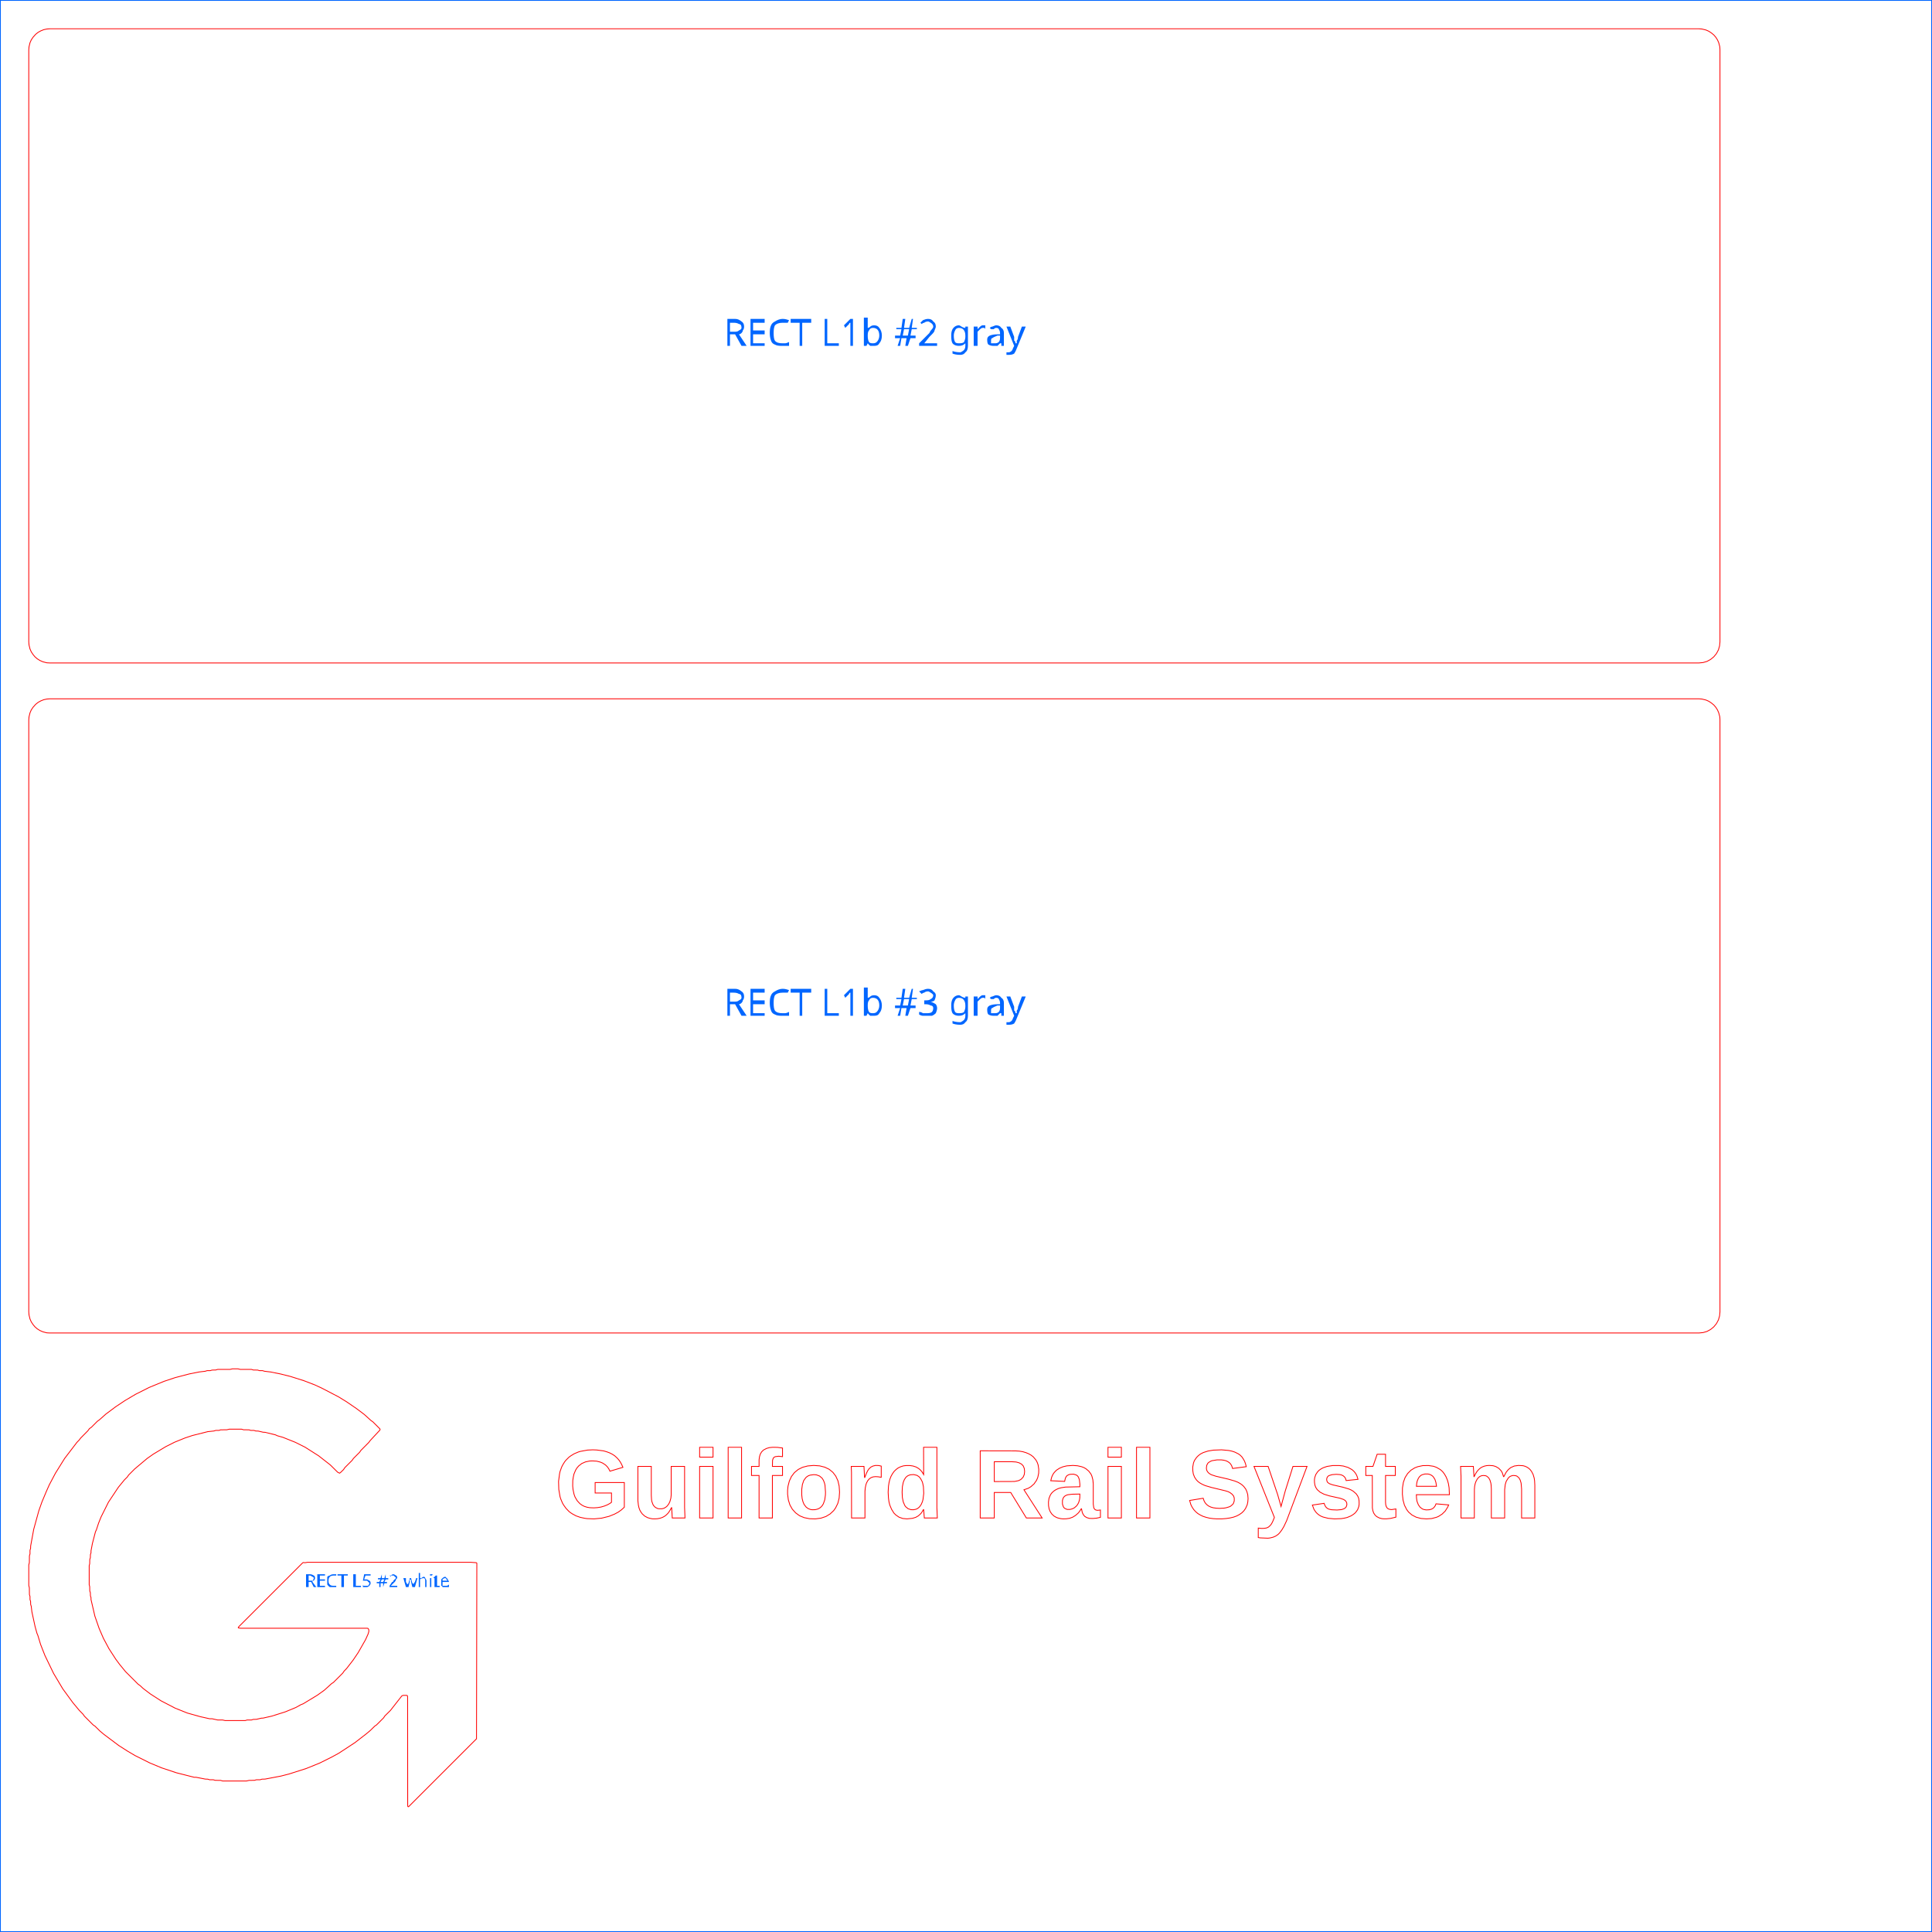
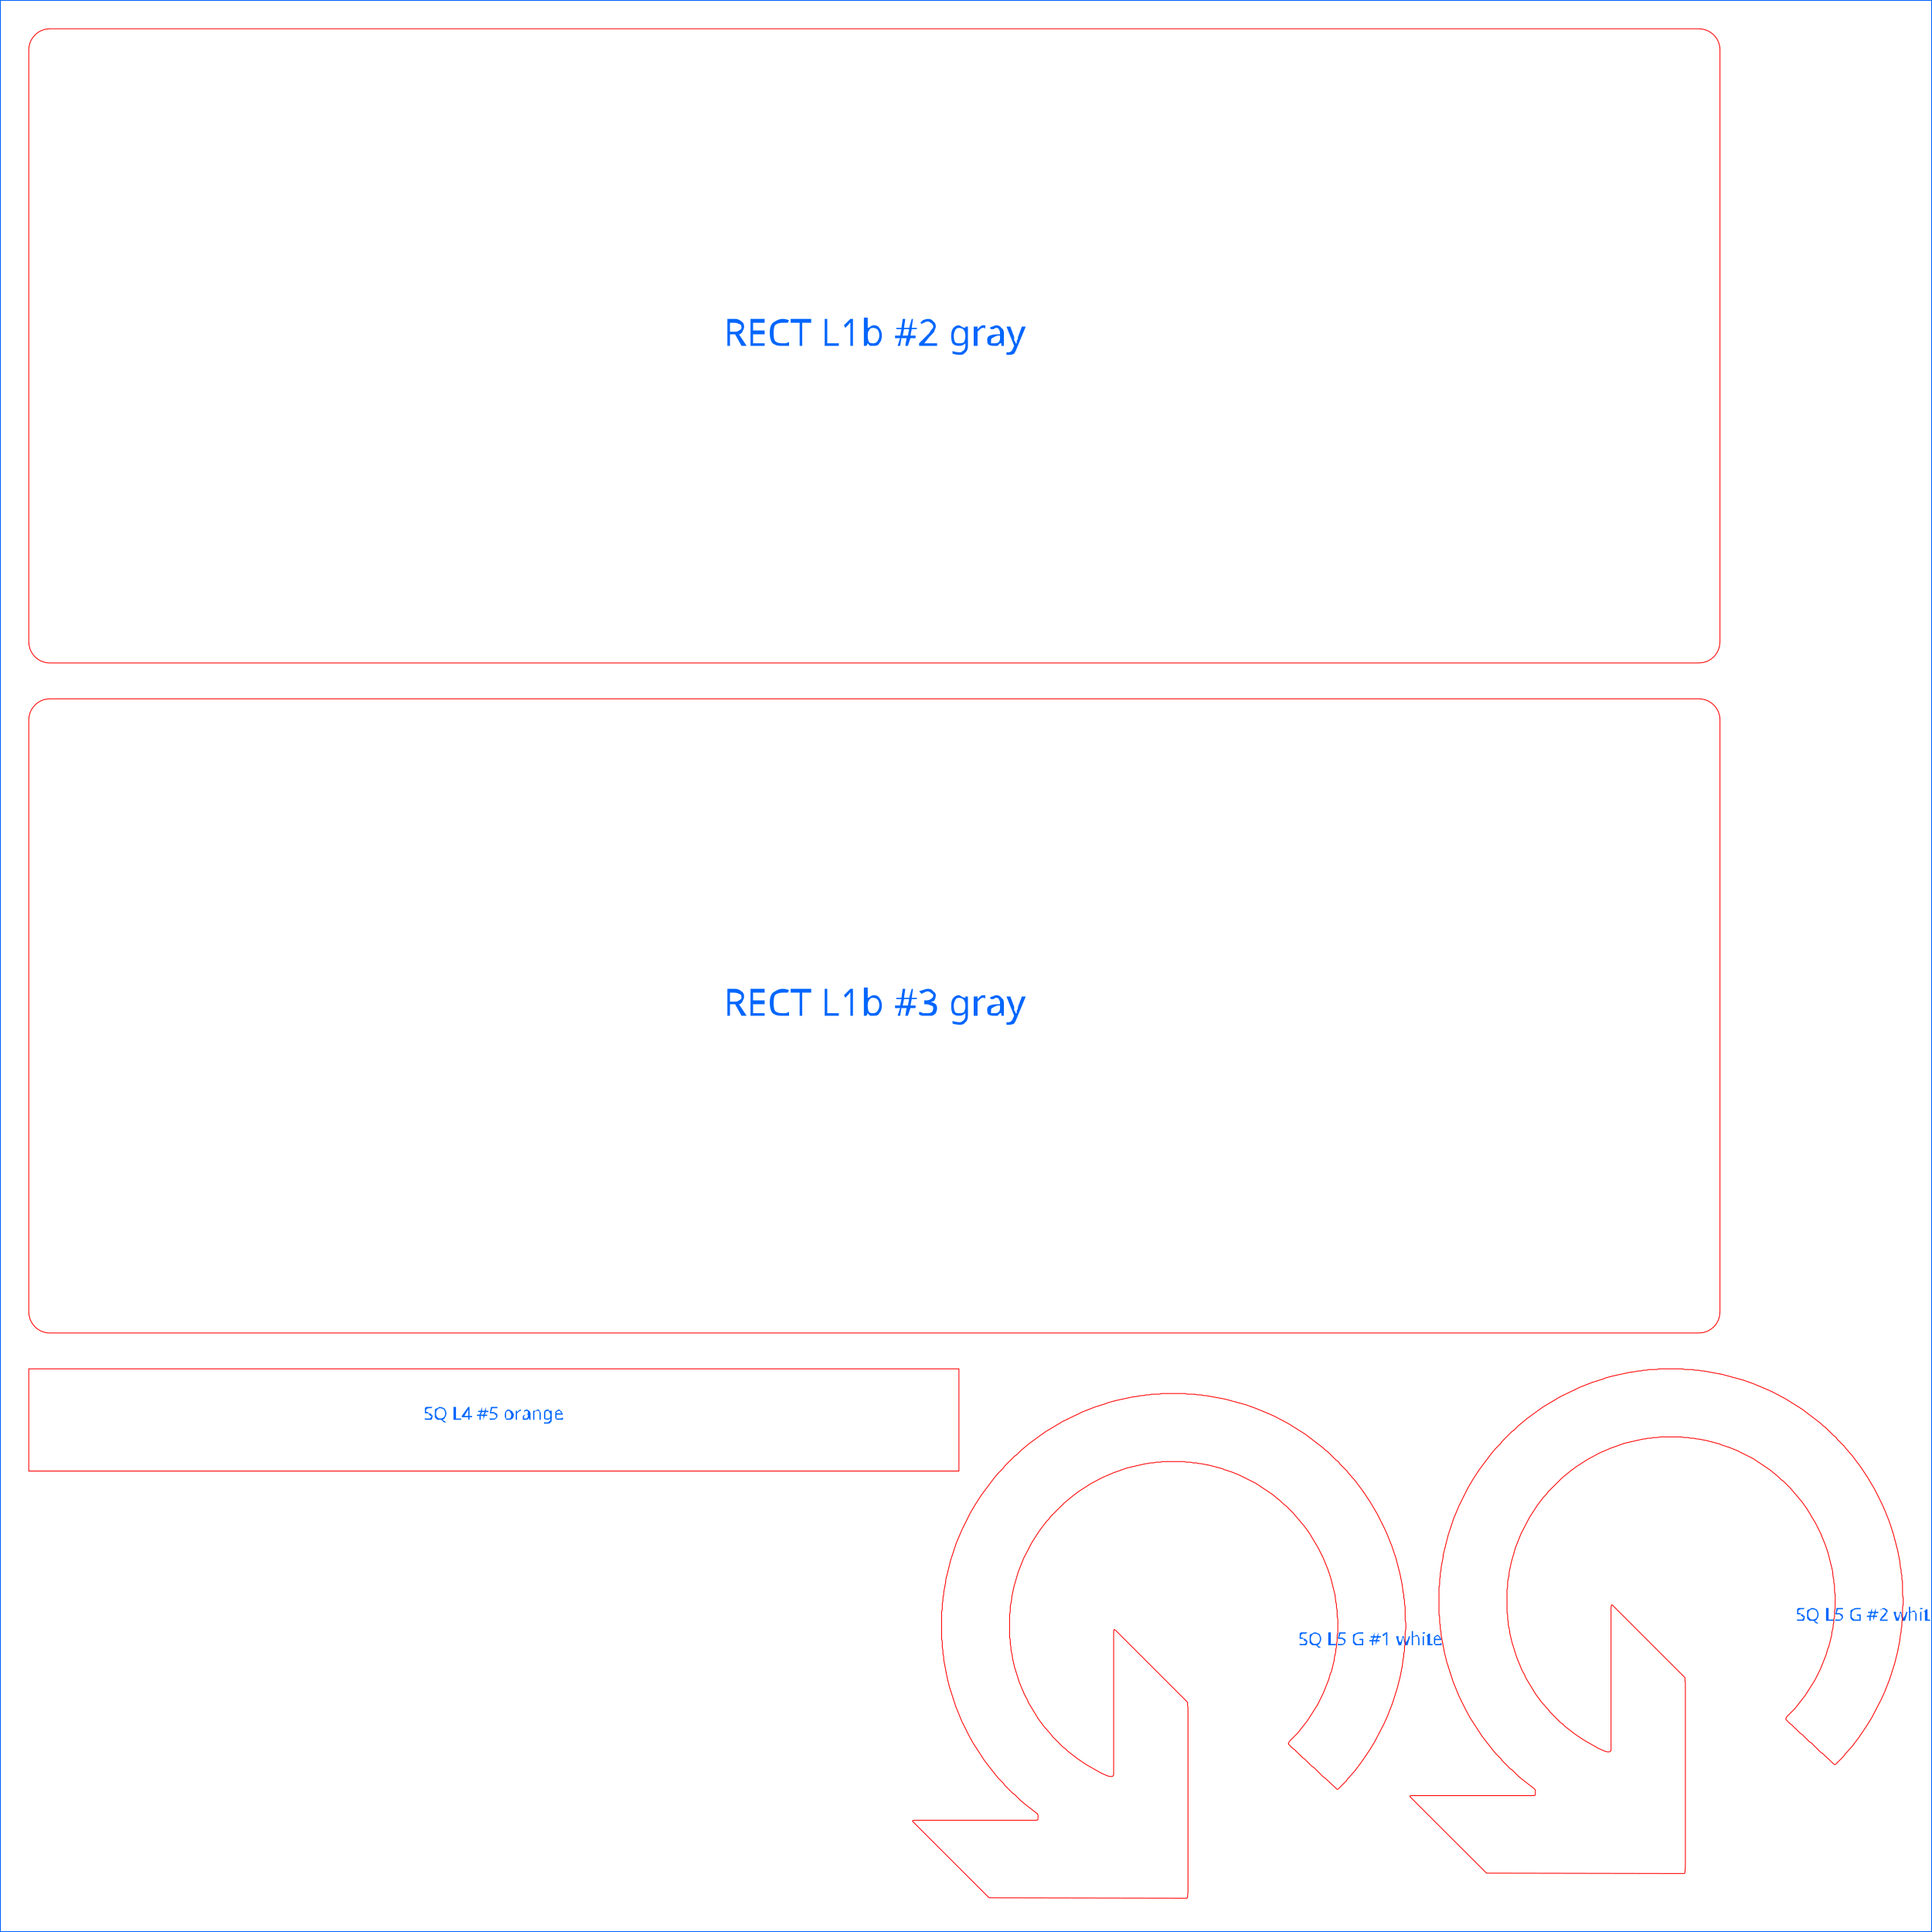
<svg xmlns="http://www.w3.org/2000/svg" width="23.5in" height="23.5in" viewBox="0 0 23.5 23.5">
  <g id="guides_do_not_output" fill="none" stroke="#0066FF" stroke-width="0.02">
    <rect x="0" y="0" width="23.5" height="23.5" />
  </g>
  <g id="labels_do_not_output" fill="#0066FF">
    <text x="10.636" y="4.207" font-size="0.45" text-anchor="middle" font-family="sans-serif">RECT L1b #2 gray</text>
    <text x="10.636" y="12.357" font-size="0.45" text-anchor="middle" font-family="sans-serif">RECT L1b #3 gray</text>
-     <text x="4.592" y="19.306" font-size="0.22" text-anchor="middle" font-family="sans-serif">RECT L5 #2 white</text>
+     <text x="6.007" y="17.271" font-size="0.22" text-anchor="middle" font-family="sans-serif">SQ L4 #5 orange</text>
+     <text x="16.672" y="20.014" font-size="0.22" text-anchor="middle" font-family="sans-serif">SQ L5 G #1 white</text>
+     <text x="22.722" y="19.714" font-size="0.22" text-anchor="middle" font-family="sans-serif">SQ L5 G #2 white</text>
  </g>
  <g id="cut" fill="none" stroke="#FF0000" stroke-width="0.01">
-     <path fill-rule="evenodd" d="M20.664,8.064 L0.607,8.064 L0.569,8.062 L0.52,8.049 L0.486,8.034 L0.454,8.014 L0.425,7.989 L0.401,7.96 L0.38,7.928 L0.365,7.894 L0.353,7.845 L0.35,7.807 L0.35,0.607 L0.353,0.569 L0.365,0.52 L0.38,0.486 L0.401,0.454 L0.434,0.417 L0.464,0.393 L0.497,0.375 L0.532,0.361 L0.569,0.353 L0.607,0.35 L20.664,0.35 L20.702,0.353 L20.751,0.365 L20.785,0.38 L20.817,0.401 L20.846,0.425 L20.871,0.454 L20.891,0.486 L20.906,0.52 L20.919,0.569 L20.921,0.607 L20.921,7.807 L20.916,7.857 L20.902,7.905 L20.878,7.95 L20.846,7.989 L20.807,8.021 L20.763,8.045 L20.715,8.059 Z M20.664,16.214 L0.607,16.214 L0.569,16.212 L0.52,16.199 L0.486,16.184 L0.454,16.164 L0.425,16.139 L0.401,16.11 L0.38,16.078 L0.365,16.044 L0.353,15.995 L0.35,15.957 L0.35,8.757 L0.353,8.719 L0.365,8.671 L0.38,8.636 L0.401,8.604 L0.434,8.567 L0.464,8.543 L0.497,8.525 L0.532,8.511 L0.569,8.503 L0.607,8.5 L20.664,8.5 L20.702,8.503 L20.751,8.515 L20.785,8.53 L20.817,8.551 L20.846,8.575 L20.871,8.604 L20.891,8.636 L20.906,8.671 L20.919,8.719 L20.921,8.757 L20.921,15.957 L20.916,16.007 L20.902,16.055 L20.878,16.1 L20.846,16.139 L20.807,16.171 L20.763,16.195 L20.715,16.209 Z M4.955,20.625 L4.947,20.622 L4.902,20.622 L4.887,20.629 L4.749,20.805 L4.681,20.872 L4.666,20.895 L4.58,20.981 L4.558,20.996 L4.505,21.048 L4.46,21.086 L4.318,21.196 L4.123,21.324 L4.041,21.369 L3.891,21.444 L3.726,21.511 L3.516,21.578 L3.419,21.603 L3.224,21.64 L3.186,21.641 L3.164,21.648 L3.119,21.648 L3.096,21.655 L3.029,21.656 L2.999,21.663 L2.707,21.663 L2.684,21.656 L2.617,21.655 L2.594,21.648 L2.549,21.648 L2.527,21.641 L2.497,21.64 L2.385,21.618 L2.362,21.618 L2.145,21.563 L1.965,21.503 L1.823,21.444 L1.643,21.354 L1.553,21.301 L1.445,21.232 L1.265,21.097 L1.216,21.056 L1.155,20.996 L1.133,20.981 L1.028,20.876 L1.009,20.85 L0.965,20.805 L0.886,20.71 L0.764,20.543 L0.652,20.355 L0.547,20.138 L0.494,20.003 L0.46,19.891 L0.45,19.868 L0.427,19.786 L0.388,19.606 L0.38,19.538 L0.373,19.516 L0.372,19.479 L0.365,19.456 L0.365,19.419 L0.358,19.396 L0.357,19.314 L0.35,19.284 L0.35,19.036 L0.357,19.006 L0.358,18.924 L0.365,18.901 L0.365,18.857 L0.372,18.834 L0.373,18.804 L0.41,18.602 L0.472,18.377 L0.509,18.272 L0.562,18.145 L0.599,18.062 L0.674,17.92 L0.786,17.74 L0.935,17.545 L0.964,17.515 L0.98,17.493 L1.069,17.403 L1.088,17.377 L1.111,17.361 L1.185,17.287 L1.208,17.271 L1.288,17.2 L1.41,17.109 L1.523,17.034 L1.65,16.959 L1.815,16.876 L1.995,16.802 L2.13,16.757 L2.302,16.712 L2.422,16.688 L2.497,16.679 L2.519,16.672 L2.557,16.672 L2.579,16.665 L2.624,16.664 L2.647,16.657 L2.797,16.657 L2.827,16.65 L2.894,16.65 L2.924,16.657 L3.059,16.657 L3.081,16.664 L3.134,16.665 L3.156,16.672 L3.194,16.672 L3.216,16.679 L3.291,16.688 L3.411,16.712 L3.531,16.742 L3.696,16.794 L3.831,16.846 L3.913,16.884 L4.115,16.989 L4.213,17.049 L4.333,17.131 L4.43,17.204 L4.513,17.279 L4.535,17.294 L4.621,17.38 L4.623,17.388 L4.621,17.395 L4.502,17.523 L4.486,17.545 L4.389,17.643 L4.374,17.665 L4.299,17.74 L4.284,17.762 L4.194,17.852 L4.179,17.875 L4.141,17.912 L4.13,17.919 L4.108,17.908 L4.018,17.819 L3.876,17.708 L3.711,17.603 L3.591,17.543 L3.441,17.483 L3.374,17.464 L3.351,17.453 L3.224,17.422 L3.201,17.421 L3.141,17.407 L3.111,17.406 L3.089,17.399 L3.051,17.399 L3.029,17.392 L2.962,17.391 L2.939,17.384 L2.789,17.384 L2.759,17.391 L2.684,17.392 L2.662,17.399 L2.624,17.399 L2.602,17.406 L2.527,17.414 L2.34,17.461 L2.25,17.491 L2.122,17.543 L2.017,17.596 L1.867,17.686 L1.79,17.74 L1.639,17.867 L1.564,17.942 L1.549,17.965 L1.512,18.002 L1.44,18.09 L1.319,18.272 L1.229,18.452 L1.199,18.527 L1.172,18.609 L1.161,18.632 L1.124,18.774 L1.107,18.864 L1.107,18.887 L1.1,18.909 L1.099,18.947 L1.092,18.969 L1.091,19.021 L1.085,19.044 L1.085,19.276 L1.091,19.299 L1.092,19.351 L1.099,19.374 L1.1,19.411 L1.107,19.433 L1.107,19.456 L1.154,19.658 L1.206,19.808 L1.258,19.928 L1.326,20.055 L1.409,20.183 L1.455,20.245 L1.527,20.333 L1.68,20.486 L1.703,20.502 L1.738,20.535 L1.827,20.603 L1.957,20.687 L2.13,20.777 L2.28,20.837 L2.437,20.881 L2.549,20.906 L2.579,20.906 L2.647,20.921 L2.707,20.921 L2.737,20.928 L2.984,20.928 L3.006,20.921 L3.059,20.921 L3.081,20.914 L3.119,20.913 L3.179,20.899 L3.201,20.898 L3.306,20.874 L3.471,20.822 L3.599,20.769 L3.658,20.736 L3.688,20.724 L3.861,20.619 L3.946,20.558 L4.033,20.479 L4.056,20.464 L4.168,20.352 L4.187,20.325 L4.216,20.295 L4.295,20.193 L4.357,20.101 L4.447,19.943 L4.477,19.876 L4.486,19.846 L4.486,19.823 L4.477,19.808 L4.468,19.805 L2.924,19.805 L2.899,19.801 L2.899,19.793 L2.913,19.778 L3.681,19.01 L3.688,19.006 L3.711,19.008 L3.741,19.003 L5.727,19.003 L5.794,19.008 L5.8,19.014 L5.796,21.15 L4.97,21.976 L4.961,21.974 L4.959,21.959 L4.958,20.64 Z M7.971,18.335 L7.999,18.349 L8.015,18.352 L8.052,18.352 L8.078,18.345 L8.101,18.331 L8.116,18.318 L8.134,18.294 L8.148,18.266 L8.16,18.223 L8.164,18.186 L8.164,17.837 L8.327,17.837 L8.327,18.337 L8.332,18.464 L8.177,18.464 L8.17,18.339 L8.167,18.339 L8.149,18.372 L8.13,18.401 L8.108,18.424 L8.084,18.443 L8.058,18.457 L8.029,18.467 L7.998,18.473 L7.965,18.475 L7.933,18.474 L7.904,18.468 L7.877,18.46 L7.842,18.441 L7.812,18.414 L7.796,18.392 L7.782,18.367 L7.772,18.339 L7.765,18.307 L7.759,18.254 L7.759,17.837 L7.922,17.837 L7.922,18.188 L7.925,18.239 L7.928,18.261 L7.941,18.297 L7.949,18.312 Z M8.51,18.464 L8.51,17.837 L8.673,17.837 L8.673,18.464 Z M10.141,18.374 L10.097,18.415 L10.046,18.446 L9.986,18.466 L9.918,18.475 L9.846,18.473 L9.782,18.46 L9.726,18.437 L9.678,18.402 L9.638,18.358 L9.608,18.305 L9.589,18.244 L9.58,18.174 L9.58,18.125 L9.585,18.078 L9.601,18.015 L9.627,17.959 L9.663,17.912 L9.709,17.874 L9.763,17.847 L9.826,17.831 L9.897,17.825 L9.969,17.83 L10.032,17.846 L10.086,17.872 L10.131,17.909 L10.166,17.955 L10.192,18.011 L10.207,18.076 L10.212,18.15 L10.207,18.222 L10.191,18.286 L10.164,18.341 Z M10.016,18.006 L9.999,17.979 L9.969,17.954 L9.932,17.94 L9.899,17.937 L9.854,17.943 L9.834,17.95 L9.816,17.961 L9.801,17.974 L9.776,18.009 L9.76,18.057 L9.752,18.116 L9.752,18.183 L9.757,18.228 L9.767,18.267 L9.781,18.3 L9.807,18.333 L9.831,18.35 L9.859,18.361 L9.88,18.364 L9.915,18.363 L9.937,18.358 L9.957,18.351 L9.975,18.34 L9.99,18.327 L10.004,18.31 L10.015,18.291 L10.032,18.243 L10.04,18.184 L10.041,18.15 L10.035,18.067 L10.029,18.04 Z M10.357,17.91 L10.354,17.837 L10.509,17.837 L10.516,17.971 L10.519,17.971 L10.538,17.922 L10.555,17.888 L10.571,17.865 L10.593,17.845 L10.619,17.832 L10.65,17.825 L10.688,17.826 L10.719,17.833 L10.719,17.969 L10.682,17.963 L10.65,17.961 L10.621,17.964 L10.596,17.973 L10.574,17.988 L10.555,18.01 L10.54,18.038 L10.533,18.059 L10.525,18.097 L10.521,18.14 L10.521,18.464 L10.358,18.464 Z M12.441,17.658 L12.478,17.669 L12.512,17.683 L12.542,17.7 L12.569,17.721 L12.6,17.758 L12.616,17.787 L12.627,17.818 L12.635,17.871 L12.634,17.919 L12.623,17.971 L12.608,18.006 L12.578,18.049 L12.54,18.083 L12.507,18.103 L12.455,18.121 L12.676,18.464 L12.484,18.464 L12.294,18.154 L12.094,18.154 L12.094,18.464 L11.923,18.464 L11.923,17.647 L12.354,17.648 L12.399,17.651 Z M12.359,17.783 L12.313,17.78 L12.094,17.78 L12.094,18.021 L12.34,18.02 L12.389,18.01 L12.413,17.998 L12.426,17.988 L12.447,17.964 L12.459,17.934 L12.463,17.898 L12.459,17.862 L12.447,17.832 L12.426,17.809 L12.396,17.793 Z M7.31,18.331 L7.351,18.319 L7.388,18.304 L7.419,18.287 L7.438,18.273 L7.438,18.16 L7.239,18.16 L7.239,18.033 L7.594,18.033 L7.594,18.333 L7.559,18.365 L7.52,18.393 L7.475,18.417 L7.408,18.444 L7.319,18.466 L7.226,18.475 L7.143,18.472 L7.113,18.468 L7.057,18.456 L7.006,18.438 L6.96,18.413 L6.939,18.399 L6.919,18.383 L6.884,18.346 L6.854,18.304 L6.841,18.281 L6.82,18.231 L6.812,18.205 L6.797,18.117 L6.794,18.019 L6.806,17.928 L6.812,17.9 L6.83,17.849 L6.841,17.825 L6.868,17.781 L6.884,17.761 L6.92,17.725 L6.94,17.71 L6.984,17.683 L7.033,17.662 L7.059,17.654 L7.147,17.638 L7.211,17.635 L7.258,17.637 L7.342,17.648 L7.38,17.659 L7.415,17.672 L7.447,17.688 L7.476,17.707 L7.502,17.73 L7.525,17.755 L7.545,17.783 L7.562,17.814 L7.577,17.848 L7.419,17.895 L7.405,17.866 L7.387,17.841 L7.365,17.819 L7.33,17.796 L7.301,17.784 L7.258,17.773 L7.211,17.77 L7.173,17.771 L7.121,17.782 L7.076,17.802 L7.039,17.831 L7.018,17.855 L7.001,17.883 L6.981,17.931 L6.973,17.968 L6.967,18.008 L6.966,18.074 L6.97,18.117 L6.982,18.174 L6.994,18.208 L7.02,18.253 L7.053,18.289 L7.079,18.308 L7.108,18.323 L7.14,18.333 L7.174,18.339 L7.223,18.341 L7.267,18.338 Z M11.243,18.464 L11.235,18.362 L11.232,18.362 L11.212,18.396 L11.2,18.411 L11.172,18.437 L11.139,18.456 L11.1,18.468 L11.032,18.475 L10.98,18.47 L10.935,18.454 L10.896,18.427 L10.873,18.404 L10.845,18.359 L10.823,18.307 L10.813,18.267 L10.807,18.223 L10.803,18.151 L10.807,18.077 L10.814,18.033 L10.824,17.993 L10.838,17.957 L10.856,17.925 L10.877,17.896 L10.901,17.873 L10.927,17.854 L10.957,17.84 L10.99,17.83 L11.025,17.826 L11.066,17.826 L11.106,17.832 L11.143,17.844 L11.175,17.863 L11.196,17.881 L11.214,17.902 L11.235,17.936 L11.234,17.604 L11.396,17.604 L11.396,18.337 L11.401,18.464 Z M11.217,18.021 L11.196,17.982 L11.176,17.96 L11.152,17.945 L11.113,17.936 L11.071,17.939 L11.045,17.949 L11.03,17.959 L11.016,17.973 L11,17.998 L10.987,18.03 L10.976,18.084 L10.973,18.151 L10.976,18.216 L10.987,18.269 L11.005,18.311 L11.016,18.327 L11.045,18.351 L11.08,18.363 L11.111,18.364 L11.141,18.358 L11.158,18.35 L11.174,18.339 L11.188,18.325 L11.206,18.298 L11.22,18.265 L11.227,18.239 L11.236,18.164 L11.232,18.084 L11.224,18.044 Z M9.02,17.604 L9.02,18.464 L8.857,18.464 L8.857,17.604 Z M9.238,17.719 L9.248,17.687 L9.264,17.66 L9.286,17.638 L9.324,17.618 L9.359,17.608 L9.4,17.604 L9.456,17.605 L9.518,17.613 L9.518,17.718 L9.471,17.713 L9.431,17.718 L9.418,17.724 L9.409,17.732 L9.403,17.743 L9.397,17.762 L9.395,17.837 L9.518,17.837 L9.518,17.947 L9.395,17.947 L9.395,18.464 L9.233,18.464 L9.233,17.947 L9.141,17.947 L9.141,17.837 L9.233,17.837 L9.233,17.757 Z M8.673,17.604 L8.673,17.724 L8.51,17.724 L8.51,17.604 Z M15.328,18.706 L15.305,18.702 L15.305,18.587 L15.344,18.591 L15.378,18.59 L15.407,18.585 L15.43,18.574 L15.451,18.555 L15.467,18.534 L15.483,18.502 L15.501,18.457 L15.253,17.837 L15.425,17.837 L15.541,18.18 L15.582,18.324 L15.634,18.133 L15.727,17.837 L15.898,17.837 L15.65,18.497 L15.616,18.569 L15.59,18.612 L15.564,18.646 L15.546,18.664 L15.517,18.684 L15.485,18.698 L15.448,18.707 L15.422,18.71 Z M12.821,18.441 L12.795,18.417 L12.775,18.388 L12.761,18.354 L12.754,18.315 L12.753,18.27 L12.759,18.227 L12.774,18.189 L12.788,18.166 L12.806,18.147 L12.827,18.13 L12.851,18.116 L12.879,18.104 L12.909,18.096 L12.961,18.088 L13.135,18.084 L13.135,18.052 L13.129,17.998 L13.117,17.966 L13.105,17.951 L13.091,17.941 L13.059,17.931 L13.016,17.933 L12.999,17.938 L12.98,17.948 L12.97,17.959 L12.962,17.973 L12.956,17.991 L12.95,18.019 L12.781,18.011 L12.792,17.968 L12.803,17.942 L12.817,17.919 L12.834,17.899 L12.853,17.881 L12.889,17.858 L12.93,17.841 L12.977,17.83 L13.05,17.825 L13.106,17.829 L13.155,17.84 L13.184,17.851 L13.21,17.866 L13.243,17.894 L13.269,17.928 L13.281,17.954 L13.293,17.999 L13.298,18.05 L13.298,18.295 L13.304,18.339 L13.314,18.357 L13.329,18.367 L13.349,18.371 L13.385,18.367 L13.385,18.456 L13.34,18.466 L13.294,18.47 L13.252,18.469 L13.22,18.46 L13.195,18.445 L13.177,18.424 L13.164,18.396 L13.155,18.352 L13.152,18.352 L13.127,18.39 L13.113,18.406 L13.082,18.433 L13.048,18.454 L13.01,18.468 L12.968,18.474 L12.93,18.475 L12.902,18.472 L12.864,18.463 L12.842,18.453 Z M12.99,18.181 L12.971,18.187 L12.956,18.195 L12.944,18.205 L12.934,18.218 L12.928,18.233 L12.923,18.252 L12.923,18.294 L12.934,18.328 L12.943,18.34 L12.954,18.349 L12.981,18.36 L13.016,18.36 L13.045,18.352 L13.067,18.341 L13.091,18.321 L13.107,18.301 L13.12,18.277 L13.13,18.245 L13.134,18.219 L13.135,18.173 L13.042,18.175 Z M13.477,17.837 L13.64,17.837 L13.64,18.464 L13.477,18.464 Z M17.133,18.392 L17.11,18.361 L17.083,18.308 L17.066,18.246 L17.058,18.174 L17.059,18.098 L17.07,18.03 L17.091,17.972 L17.122,17.923 L17.162,17.883 L17.209,17.854 L17.246,17.84 L17.307,17.827 L17.375,17.826 L17.436,17.835 L17.472,17.848 L17.519,17.875 L17.547,17.9 L17.57,17.93 L17.59,17.965 L17.606,18.004 L17.618,18.047 L17.626,18.096 L17.63,18.181 L17.228,18.181 L17.23,18.224 L17.236,18.262 L17.252,18.303 L17.274,18.334 L17.303,18.355 L17.32,18.361 L17.348,18.366 L17.385,18.364 L17.409,18.358 L17.429,18.348 L17.445,18.333 L17.458,18.314 L17.467,18.292 L17.621,18.305 L17.609,18.332 L17.579,18.38 L17.541,18.417 L17.496,18.446 L17.471,18.456 L17.414,18.471 L17.35,18.475 L17.284,18.47 L17.225,18.454 L17.175,18.428 Z M17.267,17.961 L17.252,17.982 L17.238,18.016 L17.232,18.046 L17.229,18.079 L17.473,18.079 L17.466,18.033 L17.454,17.995 L17.436,17.966 L17.425,17.954 L17.406,17.941 L17.384,17.932 L17.368,17.929 L17.332,17.929 L17.299,17.938 L17.285,17.945 Z M16.481,18.405 L16.458,18.423 L16.432,18.439 L16.386,18.458 L16.352,18.466 L16.314,18.472 L16.231,18.475 L16.155,18.468 L16.092,18.452 L16.066,18.441 L16.043,18.427 L16.023,18.411 L16.005,18.392 L15.983,18.36 L15.963,18.307 L16.106,18.286 L16.113,18.306 L16.126,18.329 L16.139,18.342 L16.153,18.352 L16.173,18.359 L16.198,18.364 L16.263,18.367 L16.319,18.362 L16.352,18.35 L16.365,18.34 L16.375,18.328 L16.383,18.302 L16.381,18.281 L16.374,18.265 L16.362,18.251 L16.343,18.239 L16.3,18.224 L16.173,18.196 L16.105,18.175 L16.057,18.15 L16.022,18.119 L16.005,18.093 L15.994,18.065 L15.989,18.032 L15.988,18 L15.992,17.972 L16.005,17.935 L16.027,17.902 L16.046,17.883 L16.069,17.867 L16.095,17.853 L16.141,17.837 L16.212,17.826 L16.289,17.826 L16.339,17.832 L16.396,17.849 L16.444,17.875 L16.464,17.892 L16.481,17.911 L16.495,17.932 L16.506,17.955 L16.518,17.994 L16.374,18.009 L16.367,17.985 L16.359,17.971 L16.348,17.959 L16.335,17.949 L16.318,17.941 L16.297,17.936 L16.253,17.933 L16.203,17.937 L16.166,17.948 L16.154,17.956 L16.145,17.967 L16.139,17.981 L16.137,17.997 L16.14,18.014 L16.147,18.029 L16.16,18.04 L16.173,18.048 L16.21,18.061 L16.336,18.09 L16.409,18.112 L16.438,18.125 L16.462,18.14 L16.497,18.171 L16.515,18.198 L16.526,18.224 L16.531,18.255 L16.532,18.296 L16.528,18.324 L16.514,18.362 L16.499,18.384 Z M18.086,17.957 L18.074,17.951 L18.045,17.947 L18.021,17.95 L18,17.959 L17.981,17.975 L17.97,17.989 L17.955,18.015 L17.944,18.044 L17.937,18.078 L17.934,18.114 L17.933,18.464 L17.771,18.464 L17.771,17.953 L17.766,17.837 L17.921,17.837 L17.929,17.961 L17.931,17.961 L17.947,17.928 L17.965,17.899 L17.985,17.876 L18.006,17.857 L18.03,17.843 L18.056,17.833 L18.084,17.827 L18.114,17.825 L18.159,17.828 L18.178,17.833 L18.197,17.84 L18.229,17.859 L18.255,17.885 L18.266,17.901 L18.275,17.919 L18.288,17.961 L18.292,17.961 L18.32,17.908 L18.347,17.875 L18.376,17.851 L18.419,17.832 L18.47,17.825 L18.525,17.828 L18.55,17.835 L18.574,17.846 L18.595,17.86 L18.613,17.877 L18.629,17.898 L18.648,17.934 L18.661,17.978 L18.666,18.011 L18.669,18.066 L18.669,18.464 L18.508,18.464 L18.508,18.112 L18.502,18.04 L18.491,18.003 L18.476,17.976 L18.454,17.957 L18.442,17.951 L18.413,17.947 L18.397,17.948 L18.376,17.955 L18.363,17.962 L18.345,17.979 L18.321,18.018 L18.309,18.058 L18.302,18.12 L18.302,18.464 L18.14,18.464 L18.14,18.112 L18.137,18.061 L18.134,18.04 L18.123,18.003 L18.108,17.976 Z M16.745,18.447 L16.725,18.428 L16.709,18.404 L16.699,18.376 L16.693,18.342 L16.692,17.947 L16.613,17.947 L16.613,17.837 L16.7,17.837 L16.751,17.689 L16.853,17.689 L16.853,17.837 L16.972,17.837 L16.972,17.947 L16.853,17.947 L16.853,18.273 L16.855,18.3 L16.861,18.323 L16.868,18.336 L16.877,18.347 L16.893,18.356 L16.907,18.36 L16.928,18.362 L16.979,18.354 L16.979,18.454 L16.915,18.469 L16.867,18.474 L16.83,18.474 L16.808,18.472 L16.778,18.464 Z M15.13,18.377 L15.106,18.401 L15.076,18.422 L15.042,18.44 L15.003,18.454 L14.96,18.464 L14.911,18.471 L14.859,18.475 L14.805,18.475 L14.756,18.472 L14.711,18.466 L14.67,18.456 L14.633,18.444 L14.6,18.428 L14.57,18.41 L14.544,18.388 L14.521,18.363 L14.502,18.335 L14.486,18.304 L14.47,18.251 L14.635,18.224 L14.645,18.254 L14.659,18.28 L14.678,18.301 L14.7,18.318 L14.727,18.331 L14.758,18.34 L14.794,18.345 L14.835,18.347 L14.89,18.344 L14.913,18.34 L14.953,18.328 L14.969,18.32 L14.994,18.299 L15.003,18.286 L15.013,18.256 L15.013,18.222 L15.005,18.197 L14.986,18.174 L14.959,18.154 L14.936,18.143 L14.903,18.133 L14.737,18.093 L14.659,18.07 L14.625,18.055 L14.595,18.038 L14.573,18.022 L14.551,17.999 L14.53,17.967 L14.515,17.929 L14.509,17.891 L14.508,17.845 L14.517,17.795 L14.528,17.766 L14.555,17.727 L14.578,17.704 L14.605,17.684 L14.637,17.668 L14.693,17.65 L14.758,17.639 L14.858,17.635 L14.946,17.643 L14.984,17.651 L15.018,17.662 L15.061,17.683 L15.085,17.7 L15.106,17.721 L15.123,17.746 L15.138,17.773 L15.15,17.805 L15.159,17.84 L14.993,17.862 L14.982,17.83 L14.97,17.809 L14.954,17.792 L14.935,17.779 L14.912,17.768 L14.884,17.761 L14.853,17.757 L14.805,17.757 L14.743,17.767 L14.727,17.773 L14.701,17.789 L14.691,17.799 L14.678,17.824 L14.674,17.859 L14.678,17.883 L14.688,17.902 L14.707,17.922 L14.734,17.938 L14.789,17.956 L14.942,17.992 L15.021,18.015 L15.056,18.029 L15.085,18.045 L15.109,18.062 L15.129,18.081 L15.153,18.113 L15.167,18.145 L15.177,18.18 L15.181,18.228 L15.178,18.267 L15.171,18.302 L15.15,18.349 Z M13.987,18.464 L13.824,18.464 L13.824,17.604 L13.987,17.604 Z M13.64,17.724 L13.477,17.724 L13.477,17.604 L13.64,17.604 Z" />
+     <path fill-rule="evenodd" d="M20.664,8.064 L0.607,8.064 L0.569,8.062 L0.52,8.049 L0.486,8.034 L0.454,8.014 L0.425,7.989 L0.401,7.96 L0.38,7.928 L0.365,7.894 L0.353,7.845 L0.35,7.807 L0.35,0.607 L0.353,0.569 L0.365,0.52 L0.38,0.486 L0.401,0.454 L0.434,0.417 L0.464,0.393 L0.497,0.375 L0.532,0.361 L0.569,0.353 L0.607,0.35 L20.664,0.35 L20.702,0.353 L20.751,0.365 L20.785,0.38 L20.817,0.401 L20.846,0.425 L20.871,0.454 L20.891,0.486 L20.906,0.52 L20.919,0.569 L20.921,0.607 L20.921,7.807 L20.916,7.857 L20.902,7.905 L20.878,7.95 L20.846,7.989 L20.807,8.021 L20.763,8.045 L20.715,8.059 Z M20.664,16.214 L0.607,16.214 L0.569,16.212 L0.52,16.199 L0.486,16.184 L0.454,16.164 L0.425,16.139 L0.401,16.11 L0.38,16.078 L0.365,16.044 L0.353,15.995 L0.35,15.957 L0.35,8.757 L0.353,8.719 L0.365,8.671 L0.38,8.636 L0.401,8.604 L0.434,8.567 L0.464,8.543 L0.497,8.525 L0.532,8.511 L0.569,8.503 L0.607,8.5 L20.664,8.5 L20.702,8.503 L20.751,8.515 L20.785,8.53 L20.817,8.551 L20.846,8.575 L20.871,8.604 L20.891,8.636 L20.906,8.671 L20.919,8.719 L20.921,8.757 L20.921,15.957 L20.916,16.007 L20.902,16.055 L20.878,16.1 L20.846,16.139 L20.807,16.171 L20.763,16.195 L20.715,16.209 Z M11.664,17.893 L0.35,17.893 L0.35,16.65 L11.664,16.65 Z M12.621,22.137 L12.626,22.129 L12.626,22.078 L12.617,22.061 L12.47,21.947 L12.419,21.905 L12.343,21.829 L12.318,21.812 L12.221,21.715 L12.204,21.69 L12.145,21.631 L12.103,21.58 L11.978,21.42 L11.835,21.2 L11.784,21.107 L11.7,20.939 L11.624,20.753 L11.548,20.516 L11.521,20.407 L11.479,20.187 L11.478,20.145 L11.47,20.12 L11.469,20.069 L11.462,20.044 L11.461,19.968 L11.453,19.934 L11.453,19.605 L11.461,19.579 L11.462,19.503 L11.469,19.478 L11.47,19.427 L11.478,19.402 L11.479,19.368 L11.503,19.242 L11.504,19.216 L11.565,18.972 L11.632,18.769 L11.7,18.609 L11.801,18.406 L11.86,18.305 L11.938,18.184 L12.09,17.981 L12.137,17.925 L12.204,17.857 L12.221,17.832 L12.339,17.714 L12.369,17.693 L12.419,17.642 L12.526,17.553 L12.715,17.416 L12.926,17.29 L13.171,17.172 L13.322,17.113 L13.449,17.074 L13.475,17.062 L13.567,17.037 L13.77,16.993 L13.846,16.983 L13.871,16.976 L13.913,16.975 L13.939,16.967 L13.981,16.966 L14.006,16.959 L14.099,16.958 L14.133,16.95 L14.412,16.95 L14.445,16.958 L14.538,16.959 L14.563,16.966 L14.614,16.967 L14.639,16.975 L14.673,16.976 L14.901,17.018 L15.154,17.087 L15.273,17.13 L15.416,17.189 L15.509,17.23 L15.669,17.315 L15.872,17.442 L16.091,17.609 L16.125,17.642 L16.15,17.659 L16.252,17.76 L16.281,17.781 L16.298,17.807 L16.382,17.891 L16.4,17.916 L16.48,18.006 L16.583,18.144 L16.667,18.271 L16.752,18.415 L16.845,18.6 L16.878,18.676 L16.929,18.803 L16.98,18.955 L17.03,19.149 L17.057,19.284 L17.067,19.368 L17.074,19.394 L17.075,19.436 L17.083,19.461 L17.084,19.512 L17.091,19.537 L17.092,19.706 L17.1,19.74 L17.1,19.816 L17.092,19.849 L17.091,20.002 L17.084,20.027 L17.083,20.086 L17.075,20.111 L17.074,20.153 L17.067,20.179 L17.057,20.263 L17.03,20.398 L16.996,20.533 L16.937,20.719 L16.878,20.871 L16.836,20.964 L16.718,21.192 L16.65,21.301 L16.558,21.436 L16.475,21.546 L16.391,21.639 L16.374,21.664 L16.277,21.761 L16.268,21.764 L16.26,21.761 L16.117,21.627 L16.091,21.609 L15.982,21.5 L15.956,21.483 L15.872,21.399 L15.847,21.381 L15.745,21.281 L15.72,21.263 L15.678,21.221 L15.671,21.209 L15.682,21.183 L15.783,21.082 L15.908,20.922 L16.026,20.736 L16.093,20.601 L16.161,20.432 L16.182,20.356 L16.195,20.331 L16.23,20.187 L16.231,20.162 L16.247,20.094 L16.248,20.061 L16.256,20.035 L16.256,19.993 L16.264,19.968 L16.265,19.892 L16.272,19.866 L16.273,19.698 L16.265,19.664 L16.264,19.579 L16.256,19.554 L16.256,19.512 L16.248,19.487 L16.239,19.402 L16.186,19.191 L16.152,19.09 L16.093,18.946 L16.034,18.828 L15.933,18.659 L15.872,18.572 L15.728,18.402 L15.644,18.318 L15.619,18.3 L15.576,18.259 L15.478,18.178 L15.273,18.041 L15.07,17.94 L14.986,17.906 L14.893,17.876 L14.867,17.864 L14.707,17.822 L14.606,17.803 L14.58,17.802 L14.555,17.794 L14.513,17.794 L14.487,17.786 L14.428,17.785 L14.403,17.778 L14.141,17.778 L14.116,17.785 L14.057,17.786 L14.032,17.794 L13.989,17.794 L13.964,17.802 L13.939,17.803 L13.711,17.855 L13.542,17.915 L13.407,17.973 L13.264,18.049 L13.12,18.142 L13.05,18.195 L12.951,18.276 L12.778,18.448 L12.761,18.474 L12.723,18.513 L12.647,18.614 L12.552,18.761 L12.451,18.955 L12.384,19.124 L12.333,19.301 L12.306,19.427 L12.305,19.461 L12.289,19.537 L12.288,19.605 L12.28,19.639 L12.28,19.917 L12.288,19.942 L12.289,20.002 L12.296,20.027 L12.297,20.069 L12.313,20.137 L12.314,20.162 L12.341,20.28 L12.4,20.466 L12.46,20.609 L12.497,20.677 L12.51,20.71 L12.628,20.905 L12.698,21 L12.786,21.099 L12.804,21.124 L12.93,21.251 L12.96,21.272 L12.993,21.305 L13.109,21.394 L13.213,21.464 L13.39,21.565 L13.466,21.599 L13.5,21.609 L13.525,21.609 L13.542,21.599 L13.546,21.588 L13.546,19.849 L13.55,19.822 L13.559,19.822 L13.576,19.837 L14.441,20.702 L14.446,20.71 L14.444,20.736 L14.45,20.77 L14.45,23.007 L14.444,23.082 L14.437,23.089 L12.031,23.084 L11.1,22.154 L11.102,22.144 L11.119,22.141 L12.605,22.141 Z M18.671,21.837 L18.675,21.829 L18.676,21.778 L18.667,21.761 L18.52,21.647 L18.469,21.605 L18.393,21.529 L18.368,21.512 L18.271,21.415 L18.254,21.39 L18.195,21.331 L18.153,21.28 L18.028,21.12 L17.885,20.9 L17.834,20.807 L17.75,20.639 L17.674,20.453 L17.598,20.216 L17.571,20.107 L17.529,19.887 L17.528,19.845 L17.52,19.82 L17.519,19.769 L17.512,19.744 L17.511,19.668 L17.503,19.634 L17.503,19.305 L17.511,19.279 L17.512,19.203 L17.519,19.178 L17.52,19.128 L17.528,19.102 L17.529,19.068 L17.553,18.942 L17.554,18.916 L17.615,18.672 L17.682,18.469 L17.75,18.309 L17.851,18.106 L17.91,18.005 L17.988,17.884 L18.14,17.681 L18.187,17.625 L18.254,17.557 L18.271,17.532 L18.389,17.414 L18.419,17.393 L18.469,17.342 L18.576,17.253 L18.765,17.116 L18.976,16.99 L19.221,16.872 L19.372,16.813 L19.499,16.774 L19.524,16.762 L19.617,16.737 L19.82,16.693 L19.896,16.683 L19.921,16.676 L19.963,16.675 L19.989,16.667 L20.031,16.666 L20.056,16.659 L20.149,16.658 L20.183,16.65 L20.462,16.65 L20.495,16.658 L20.588,16.659 L20.613,16.666 L20.664,16.667 L20.689,16.675 L20.723,16.676 L20.951,16.718 L21.204,16.787 L21.323,16.829 L21.466,16.889 L21.559,16.93 L21.719,17.015 L21.922,17.142 L22.141,17.309 L22.175,17.342 L22.2,17.359 L22.302,17.46 L22.331,17.481 L22.348,17.507 L22.432,17.591 L22.45,17.616 L22.53,17.706 L22.633,17.844 L22.717,17.971 L22.802,18.114 L22.895,18.3 L22.928,18.376 L22.979,18.503 L23.029,18.655 L23.08,18.849 L23.107,18.984 L23.117,19.068 L23.124,19.094 L23.125,19.136 L23.133,19.161 L23.134,19.212 L23.141,19.237 L23.142,19.406 L23.15,19.44 L23.15,19.516 L23.142,19.549 L23.141,19.701 L23.134,19.727 L23.133,19.786 L23.125,19.811 L23.124,19.853 L23.117,19.879 L23.107,19.963 L23.08,20.098 L23.046,20.233 L22.987,20.419 L22.928,20.571 L22.886,20.664 L22.768,20.892 L22.7,21.001 L22.608,21.137 L22.525,21.246 L22.441,21.339 L22.424,21.364 L22.327,21.461 L22.319,21.464 L22.31,21.461 L22.167,21.327 L22.141,21.309 L22.032,21.2 L22.006,21.183 L21.922,21.099 L21.896,21.081 L21.795,20.981 L21.77,20.963 L21.728,20.921 L21.721,20.909 L21.732,20.883 L21.833,20.782 L21.958,20.622 L22.076,20.436 L22.143,20.301 L22.211,20.132 L22.232,20.056 L22.244,20.031 L22.28,19.887 L22.281,19.862 L22.297,19.794 L22.298,19.761 L22.305,19.735 L22.306,19.693 L22.314,19.668 L22.315,19.592 L22.322,19.566 L22.323,19.398 L22.315,19.364 L22.314,19.279 L22.306,19.254 L22.305,19.212 L22.298,19.187 L22.289,19.102 L22.236,18.891 L22.202,18.79 L22.143,18.646 L22.084,18.528 L21.983,18.359 L21.922,18.272 L21.778,18.102 L21.694,18.018 L21.669,18 L21.626,17.959 L21.528,17.878 L21.323,17.741 L21.12,17.64 L21.035,17.606 L20.943,17.576 L20.917,17.564 L20.757,17.522 L20.656,17.503 L20.63,17.502 L20.605,17.494 L20.563,17.494 L20.537,17.486 L20.478,17.485 L20.453,17.478 L20.191,17.478 L20.166,17.485 L20.107,17.486 L20.082,17.494 L20.039,17.494 L20.014,17.502 L19.989,17.503 L19.761,17.555 L19.592,17.615 L19.457,17.673 L19.314,17.75 L19.17,17.842 L19.1,17.895 L19.001,17.976 L18.828,18.148 L18.811,18.174 L18.773,18.213 L18.697,18.314 L18.602,18.461 L18.501,18.655 L18.434,18.824 L18.383,19.001 L18.356,19.128 L18.355,19.161 L18.339,19.237 L18.338,19.305 L18.33,19.338 L18.331,19.617 L18.338,19.642 L18.339,19.701 L18.346,19.727 L18.347,19.769 L18.363,19.837 L18.364,19.862 L18.392,19.98 L18.451,20.166 L18.51,20.309 L18.547,20.377 L18.56,20.41 L18.678,20.605 L18.748,20.7 L18.836,20.799 L18.854,20.824 L18.98,20.951 L19.01,20.972 L19.043,21.005 L19.159,21.094 L19.263,21.164 L19.44,21.265 L19.516,21.299 L19.55,21.309 L19.575,21.309 L19.592,21.299 L19.596,21.288 L19.596,19.549 L19.601,19.522 L19.609,19.522 L19.626,19.537 L20.491,20.402 L20.496,20.41 L20.494,20.436 L20.5,20.47 L20.5,22.707 L20.494,22.782 L20.487,22.789 L18.081,22.784 L17.15,21.854 L17.152,21.844 L17.169,21.841 L18.655,21.841 Z" />
  </g>
</svg>
